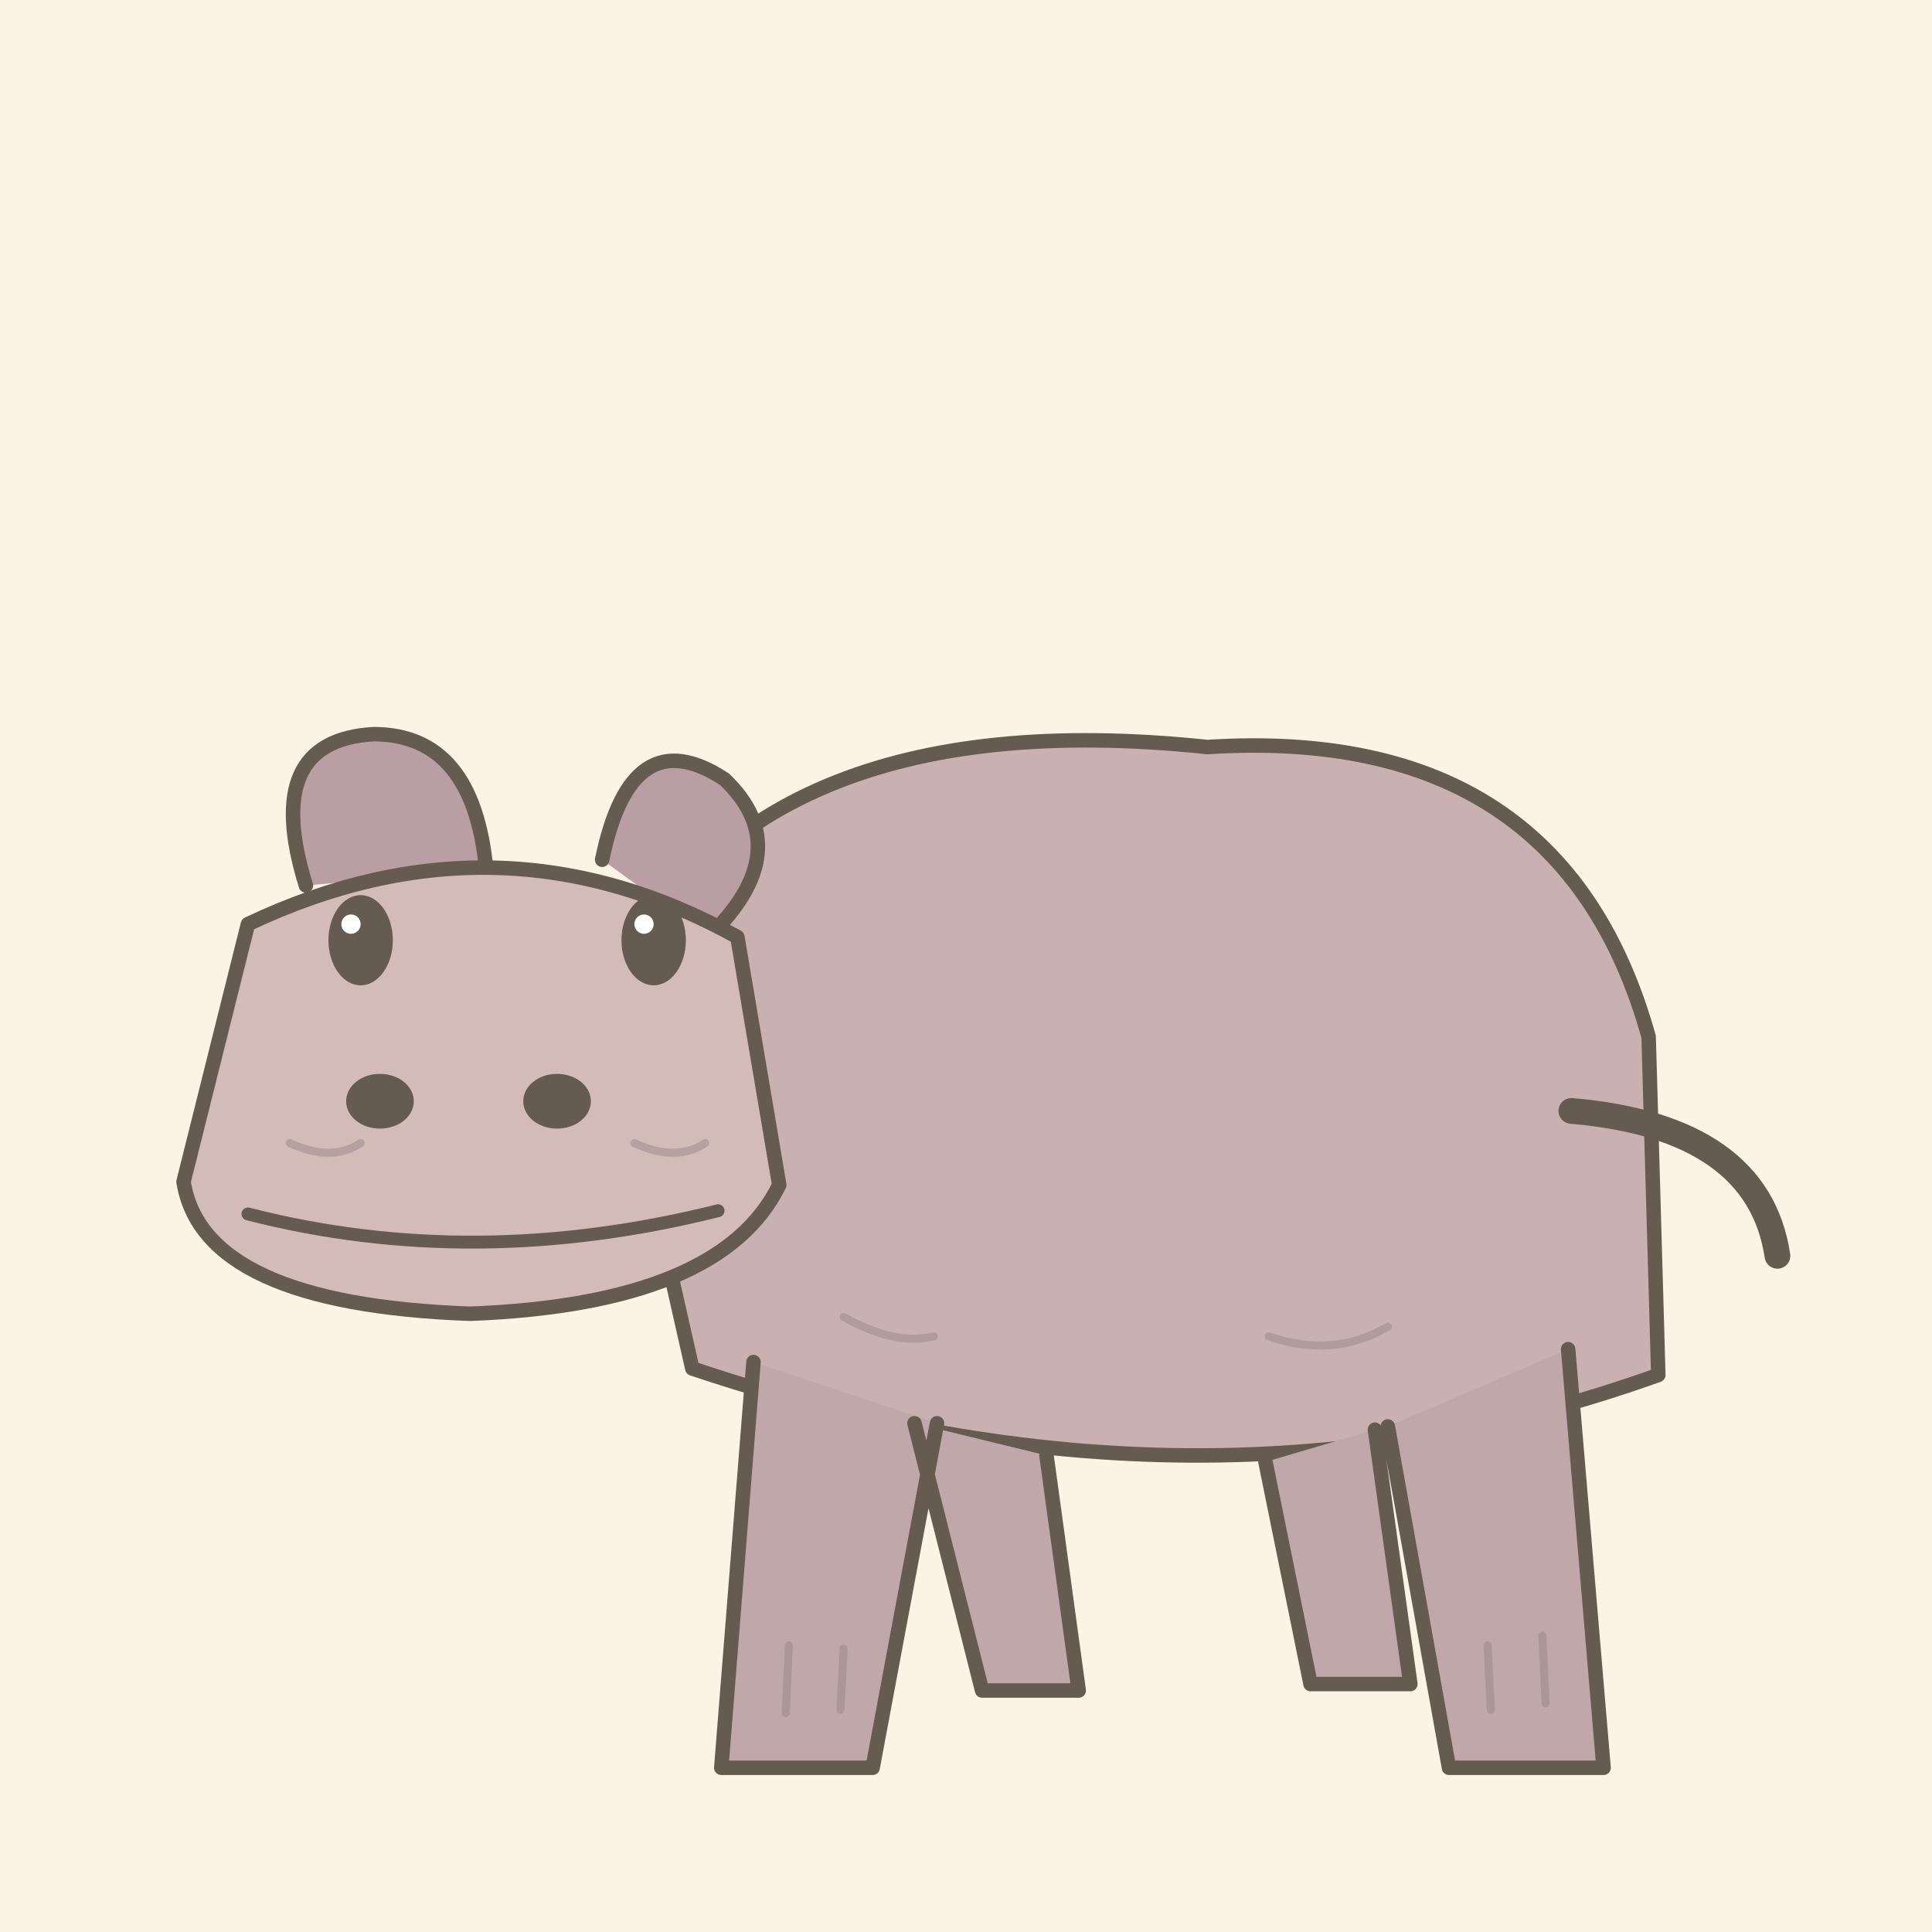
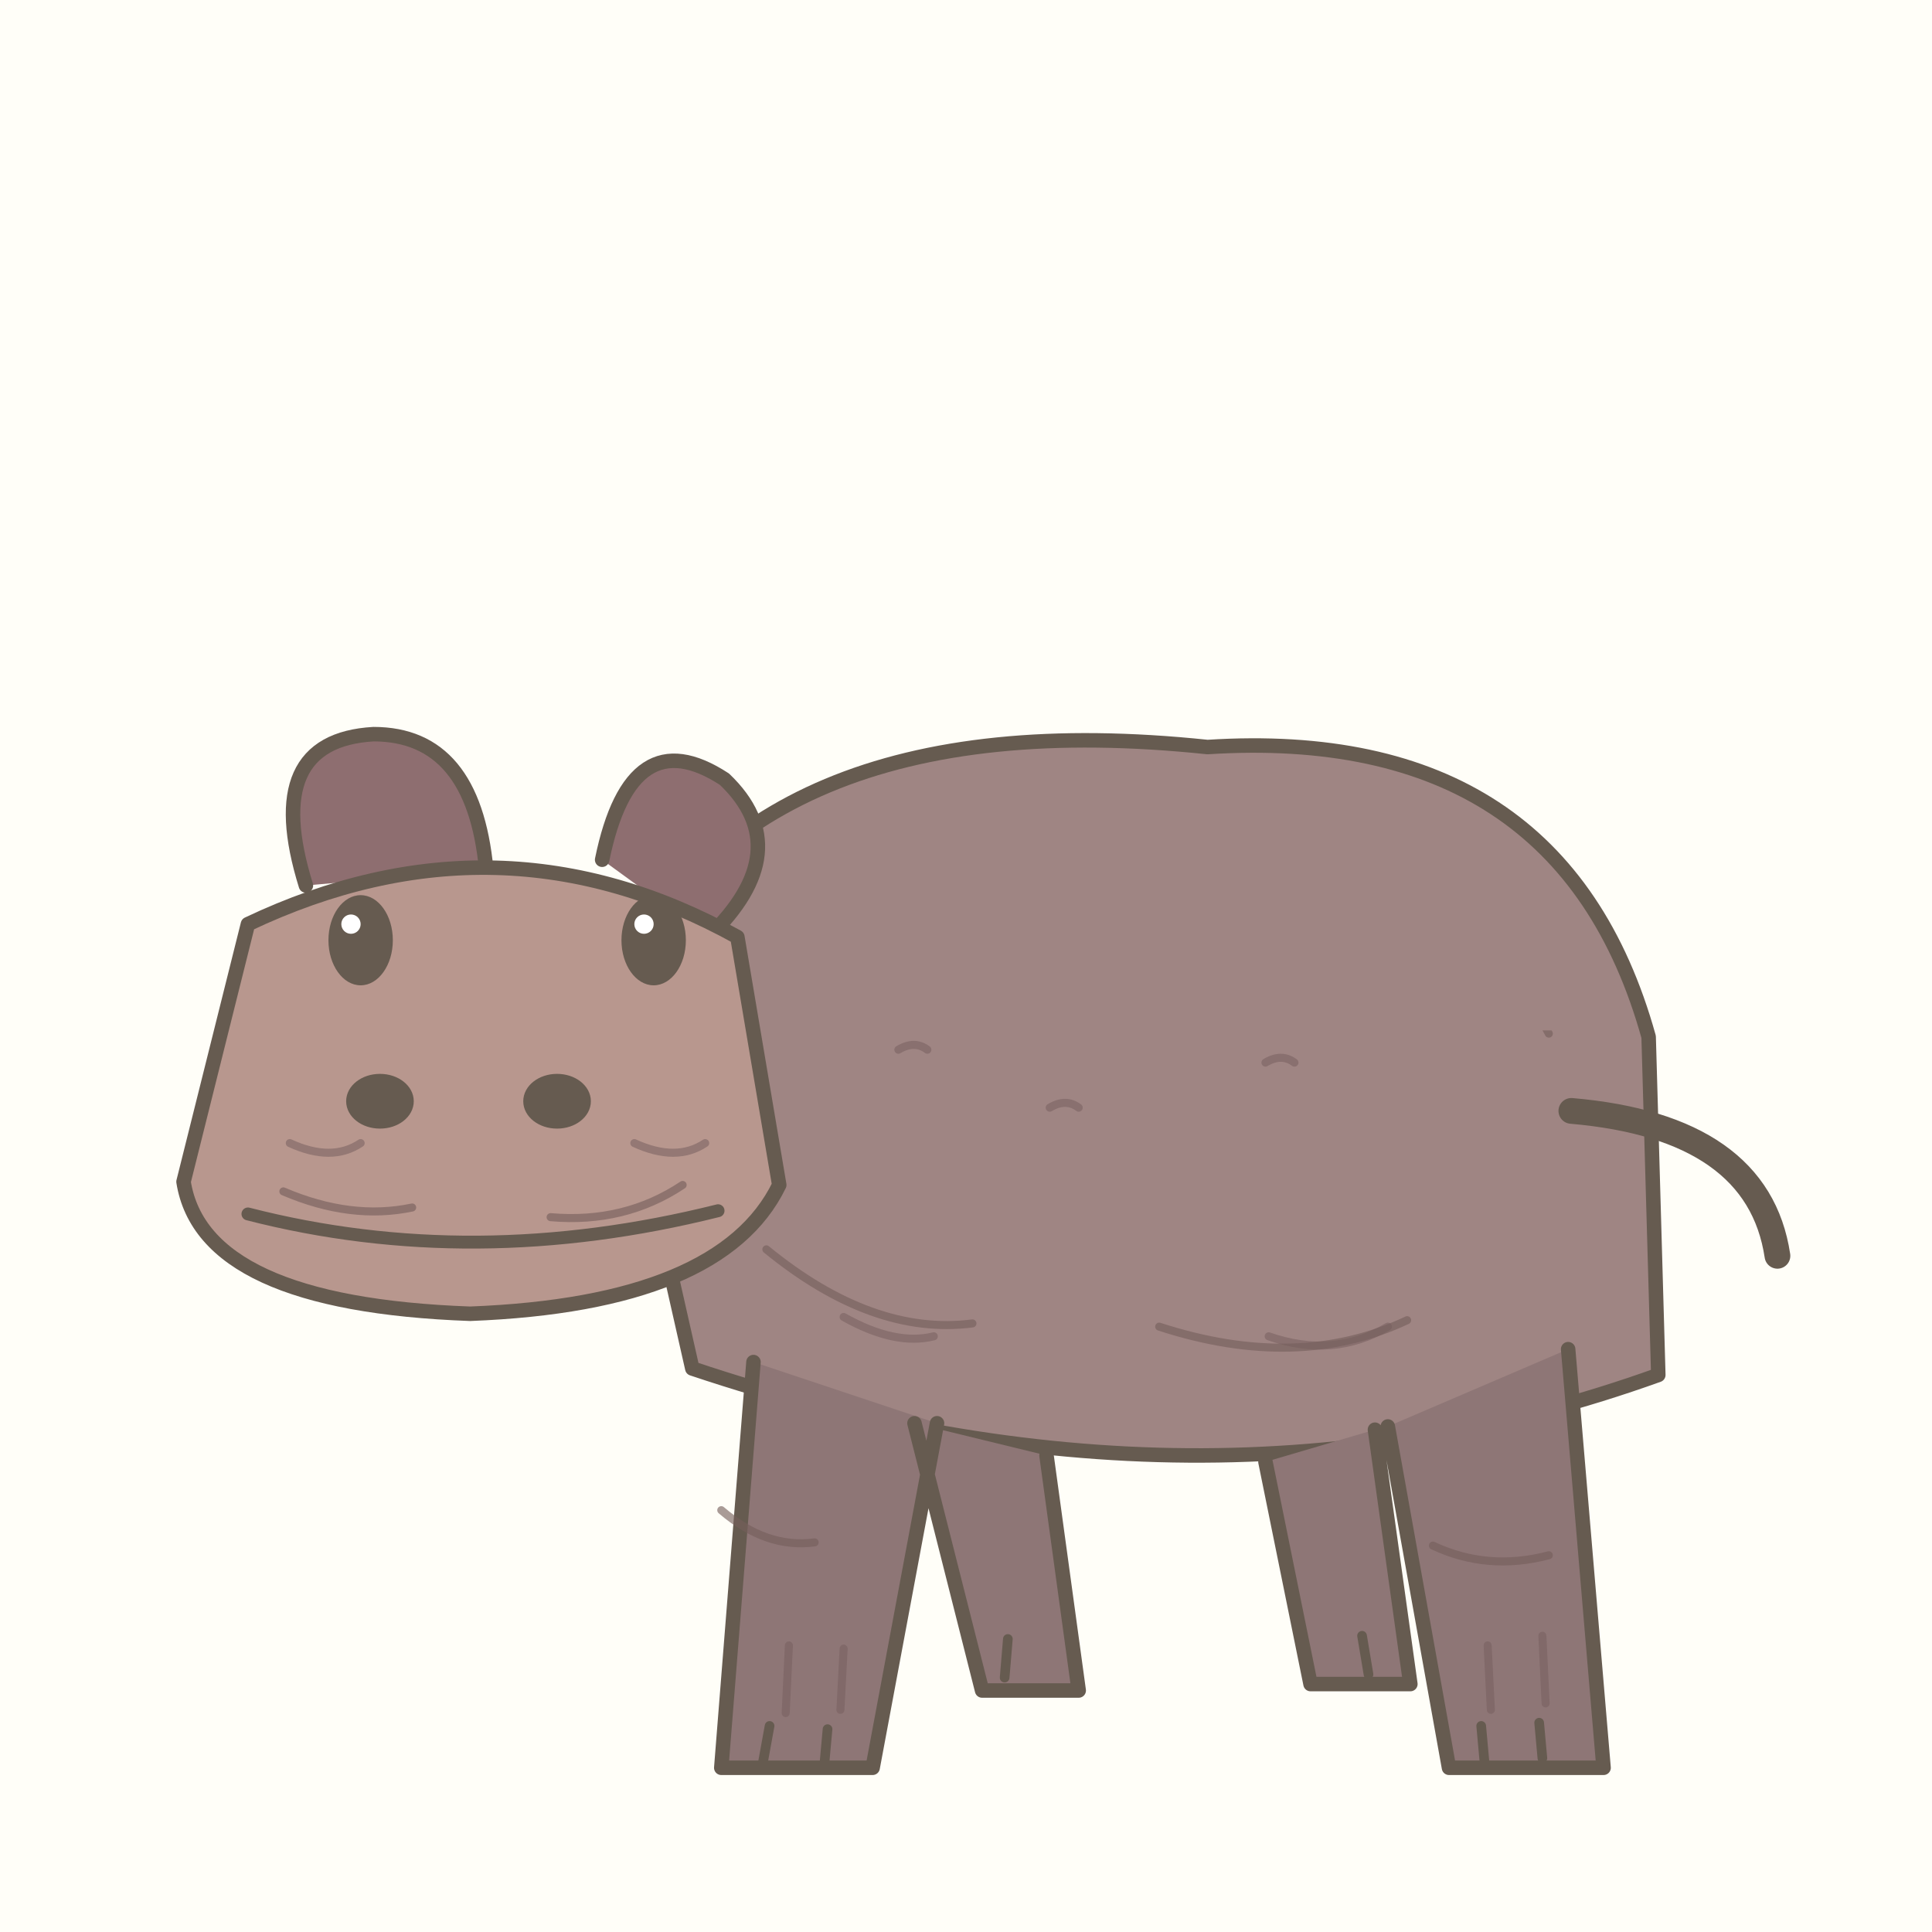
<svg xmlns="http://www.w3.org/2000/svg" width="600" height="600" viewBox="0 0 600 600" data-full-animal="hippo-body" data-illustration="complete">
-   <rect width="600" height="600" rx="0" fill="#fbf4e6" />
+   <rect width="600" height="600" rx="0" fill="#fffef8" />
  <defs>
    <mask id="detail-mask">
      <rect width="600" height="600" fill="white" />
      <rect x="220" y="215" width="280" height="105" fill="black" />
    </mask>
  </defs>
-   <path d="M189 310Q232 217 375 232Q485 225 512 322L515 427Q373 478 215 425Z" fill="#c9b1b2" stroke="#665b50" stroke-width="4.5" stroke-linecap="round" stroke-linejoin="round" />
-   <path d="M234 423L224 549L271 549L291 442M431 443L450 549L498 549L487 419M284 442L305 525L335 525L325 452M393 454L407 523L438 523L427 444" fill="#bfa7aa" stroke="#665b50" stroke-width="4.5" stroke-linecap="round" stroke-linejoin="round" />
+   <path d="M189 310Q232 217 375 232Q485 225 512 322L515 427Q373 478 215 425Z" fill="#9f8583" stroke="#665b50" stroke-width="4.5" stroke-linecap="round" stroke-linejoin="round" />
+   <path d="M234 423L224 549L271 549L291 442M431 443L450 549L498 549L487 419M284 442L305 525L335 525L325 452M393 454L407 523L438 523L427 444" fill="#8e7676" stroke="#665b50" stroke-width="4.5" stroke-linecap="round" stroke-linejoin="round" />
  <path d="M488 345Q546 350 552 390" fill="none" stroke="#665b50" stroke-width="8" stroke-linecap="round" stroke-linejoin="round" />
-   <path d="M95 275Q81 230 116 228Q147 228 151 270M187 267Q196 223 225 242Q248 264 220 291" fill="#b99fa4" stroke="#665b50" stroke-width="4.5" stroke-linecap="round" stroke-linejoin="round" />
-   <path d="M77 287Q155 250 229 291L242 368Q224 405 146 408Q63 405 57 367Z" fill="#d3bcb7" stroke="#665b50" stroke-width="4.5" stroke-linecap="round" stroke-linejoin="round" />
+   <path d="M95 275Q81 230 116 228Q147 228 151 270M187 267Q196 223 225 242Q248 264 220 291" fill="#8e6e70" stroke="#665b50" stroke-width="4.5" stroke-linecap="round" stroke-linejoin="round" />
+   <path d="M77 287Q155 250 229 291L242 368Q224 405 146 408Q63 405 57 367Z" fill="#b8978e" stroke="#665b50" stroke-width="4.5" stroke-linecap="round" stroke-linejoin="round" />
  <ellipse cx="112" cy="292" rx="10" ry="14" fill="#665b50" />
  <circle cx="109" cy="287" r="3" fill="white" />
  <ellipse cx="203" cy="292" rx="10" ry="14" fill="#665b50" />
  <circle cx="200" cy="287" r="3" fill="white" />
  <path d="M77 377Q147 395 223 376" fill="none" stroke="#665b50" stroke-width="4" stroke-linecap="round" stroke-linejoin="round" />
  <path d="M109 342a9 7 0 1 0 18 0a9 7 0 1 0 -18 0M164 342a9 7 0 1 0 18 0a9 7 0 1 0 -18 0" fill="#665b50" stroke="#665b50" stroke-width="3" stroke-linecap="round" stroke-linejoin="round" />
  <g mask="url(#detail-mask)" data-coat-details="hippo-body">
-     <path d="M262 409q16 9 28 6M394 415q20 7 37 -3M245 511l-1 21M262 512l-1 19M462 511l1 20M479 508l1 21M90 355q13 6 22 0M197 355q13 6 22 0" fill="none" stroke="#9f888c" stroke-width="2.5" stroke-linecap="round" opacity=".55" />
+     <path d="M262 409q16 9 28 6M394 415q20 7 37 -3M245 511l-1 21M262 512l-1 19M462 511l1 20M479 508l1 21M90 355q13 6 22 0M197 355q13 6 22 0" fill="none" stroke="#765e5e" stroke-width="2.5" stroke-linecap="round" opacity=".55" />
+     <path d="M260 250Q329 228 405 250M314 267q44-11 91 1M437 278q31 18 44 43M238 388q33 27 64 23M360 412q43 14 77-2M224 469q14 12 29 10M445 480q17 8 36 3M88 370q21 9 40 5M171 378q23 2 41-10" fill="none" stroke="#755d5b" stroke-width="2.5" stroke-linecap="round" opacity=".62" />
+     <path d="M278 296q5-3 9 0M306 282q5-3 9 0M337 294q5-3 9 0M374 281q5-3 9 0M406 303q5-3 9 0M448 300q5-3 9 0M279 326q5-3 9 0M326 344q5-3 9 0M393 330q5-3 9 0" fill="none" stroke="#765e5e" stroke-width="2.5" stroke-linecap="round" opacity=".55" />
+     <path d="M239 536l-2 11M257 537l-1 11M460 536l1 11M478 535l1 11M313 509l-1 12M423 508l2 12" fill="none" stroke="#665b50" stroke-width="3" stroke-linecap="round" />
  </g>
</svg>
